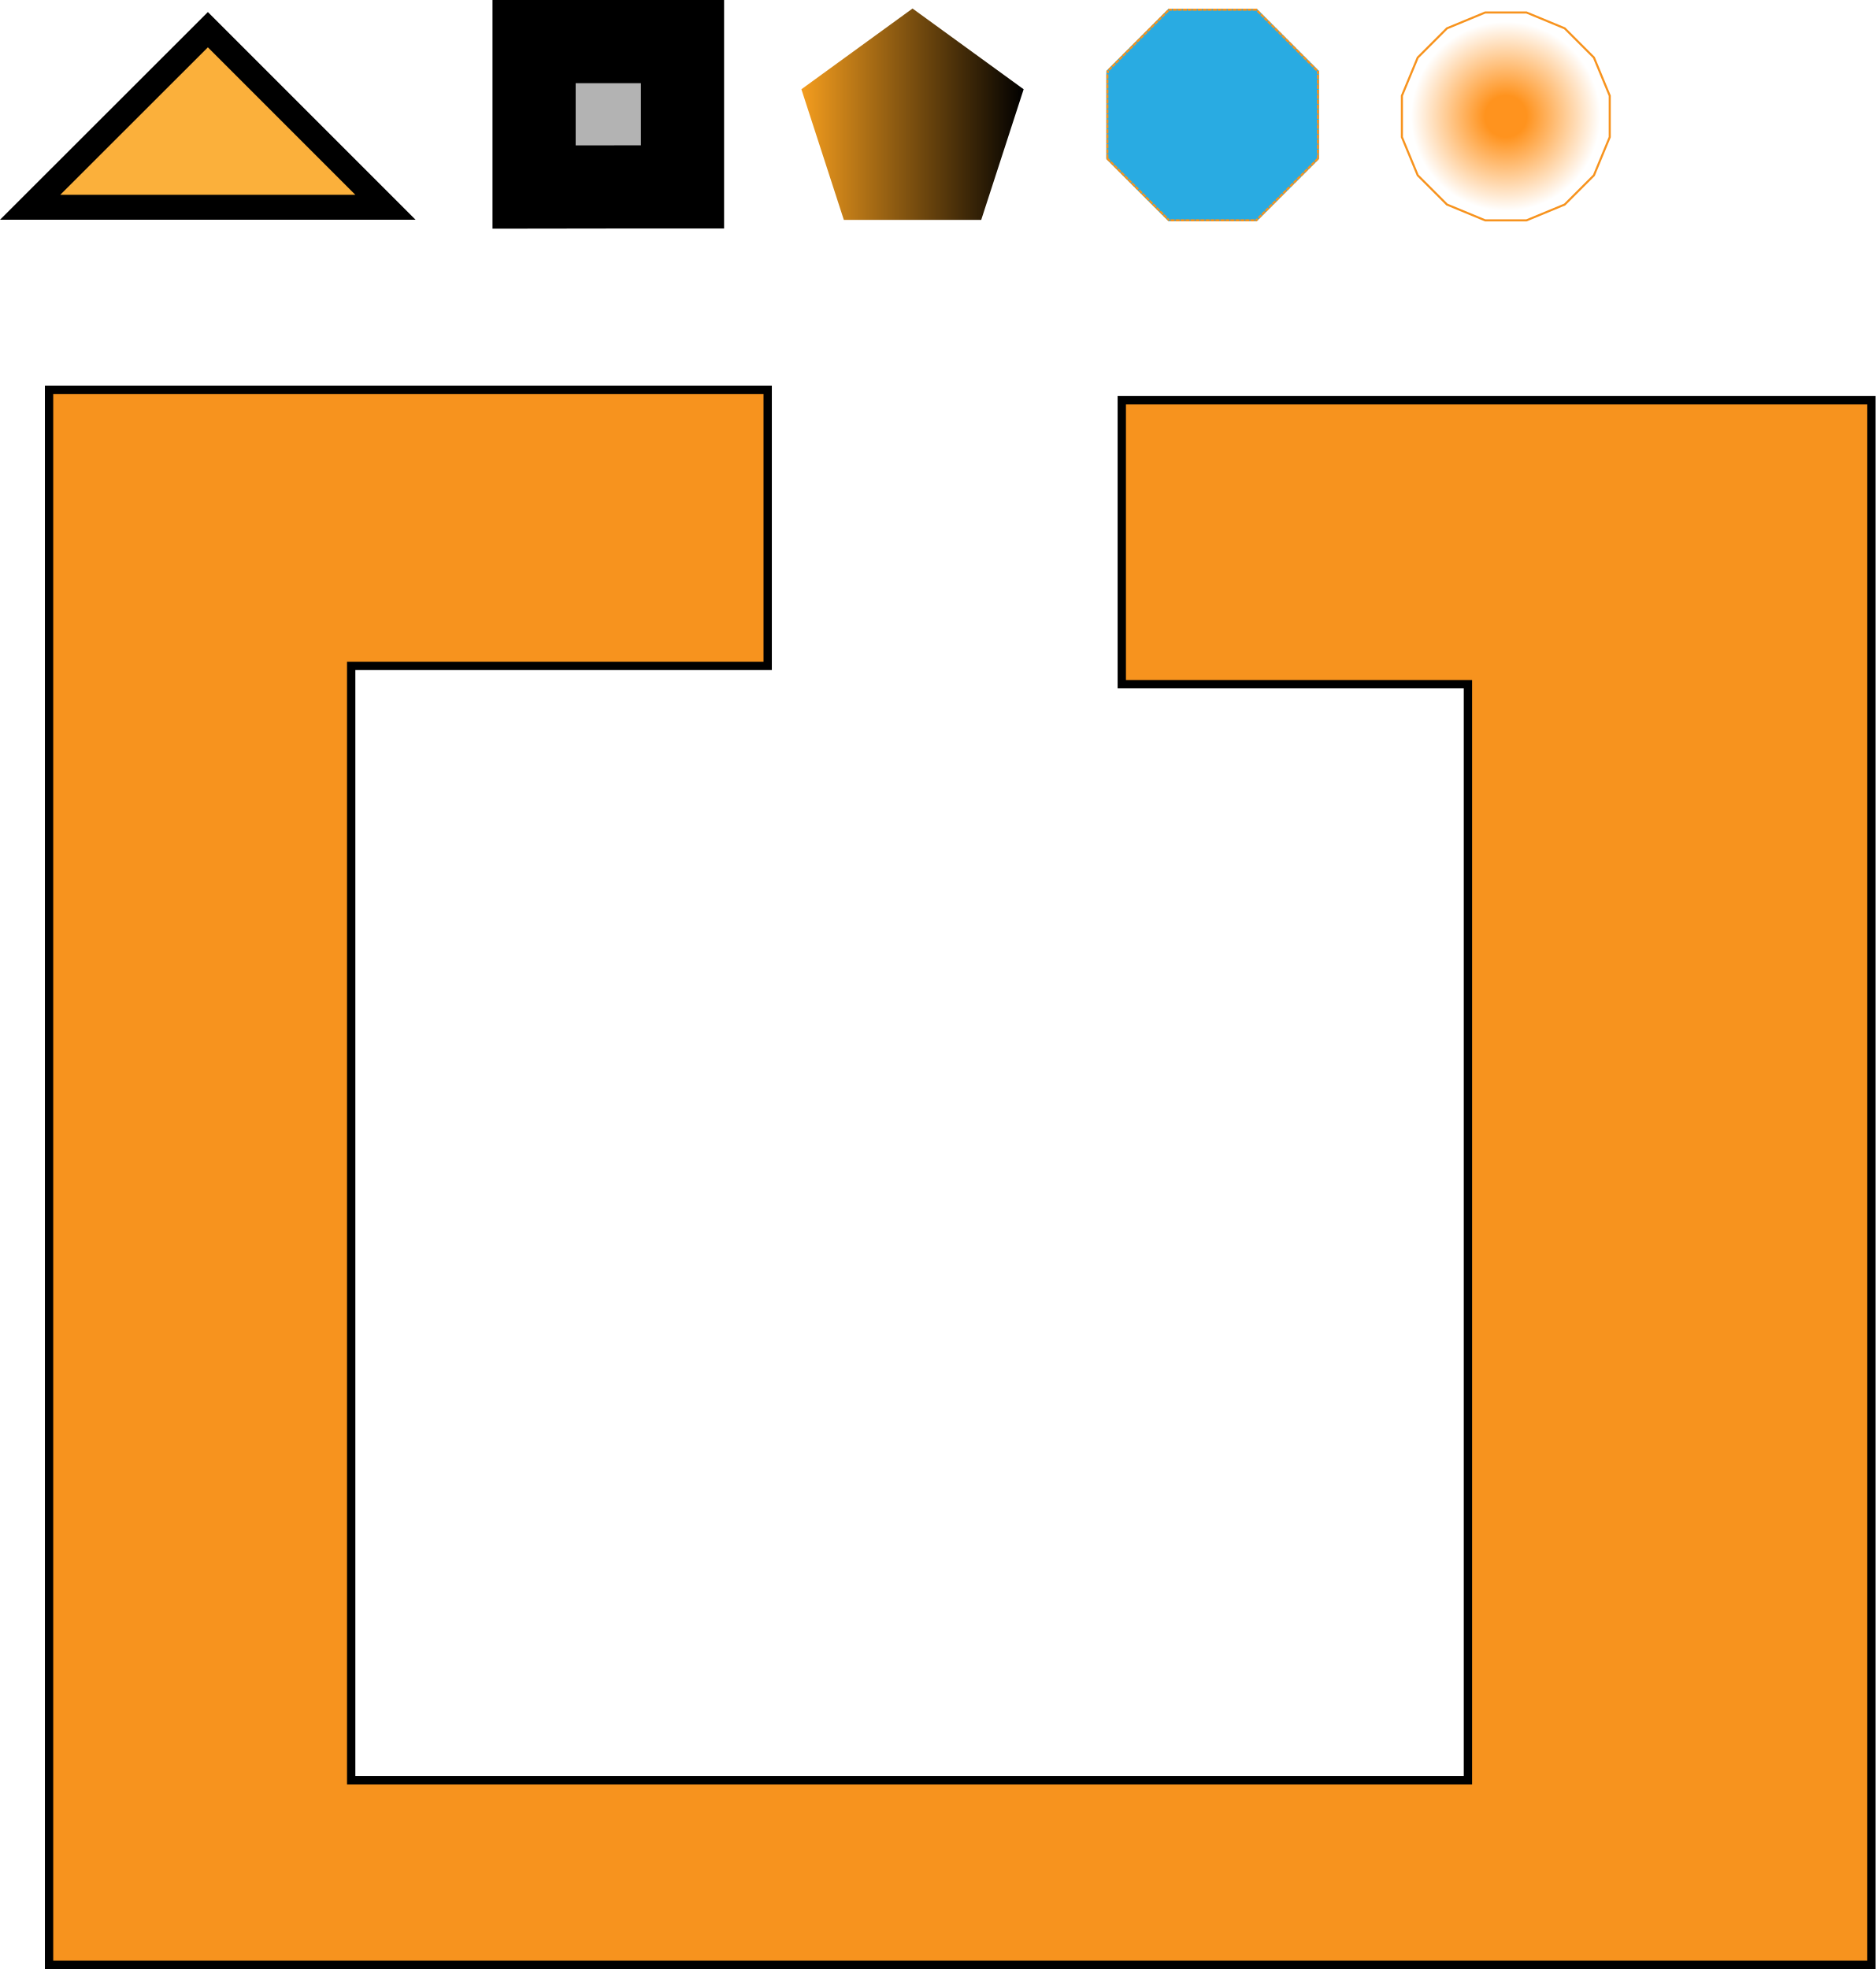
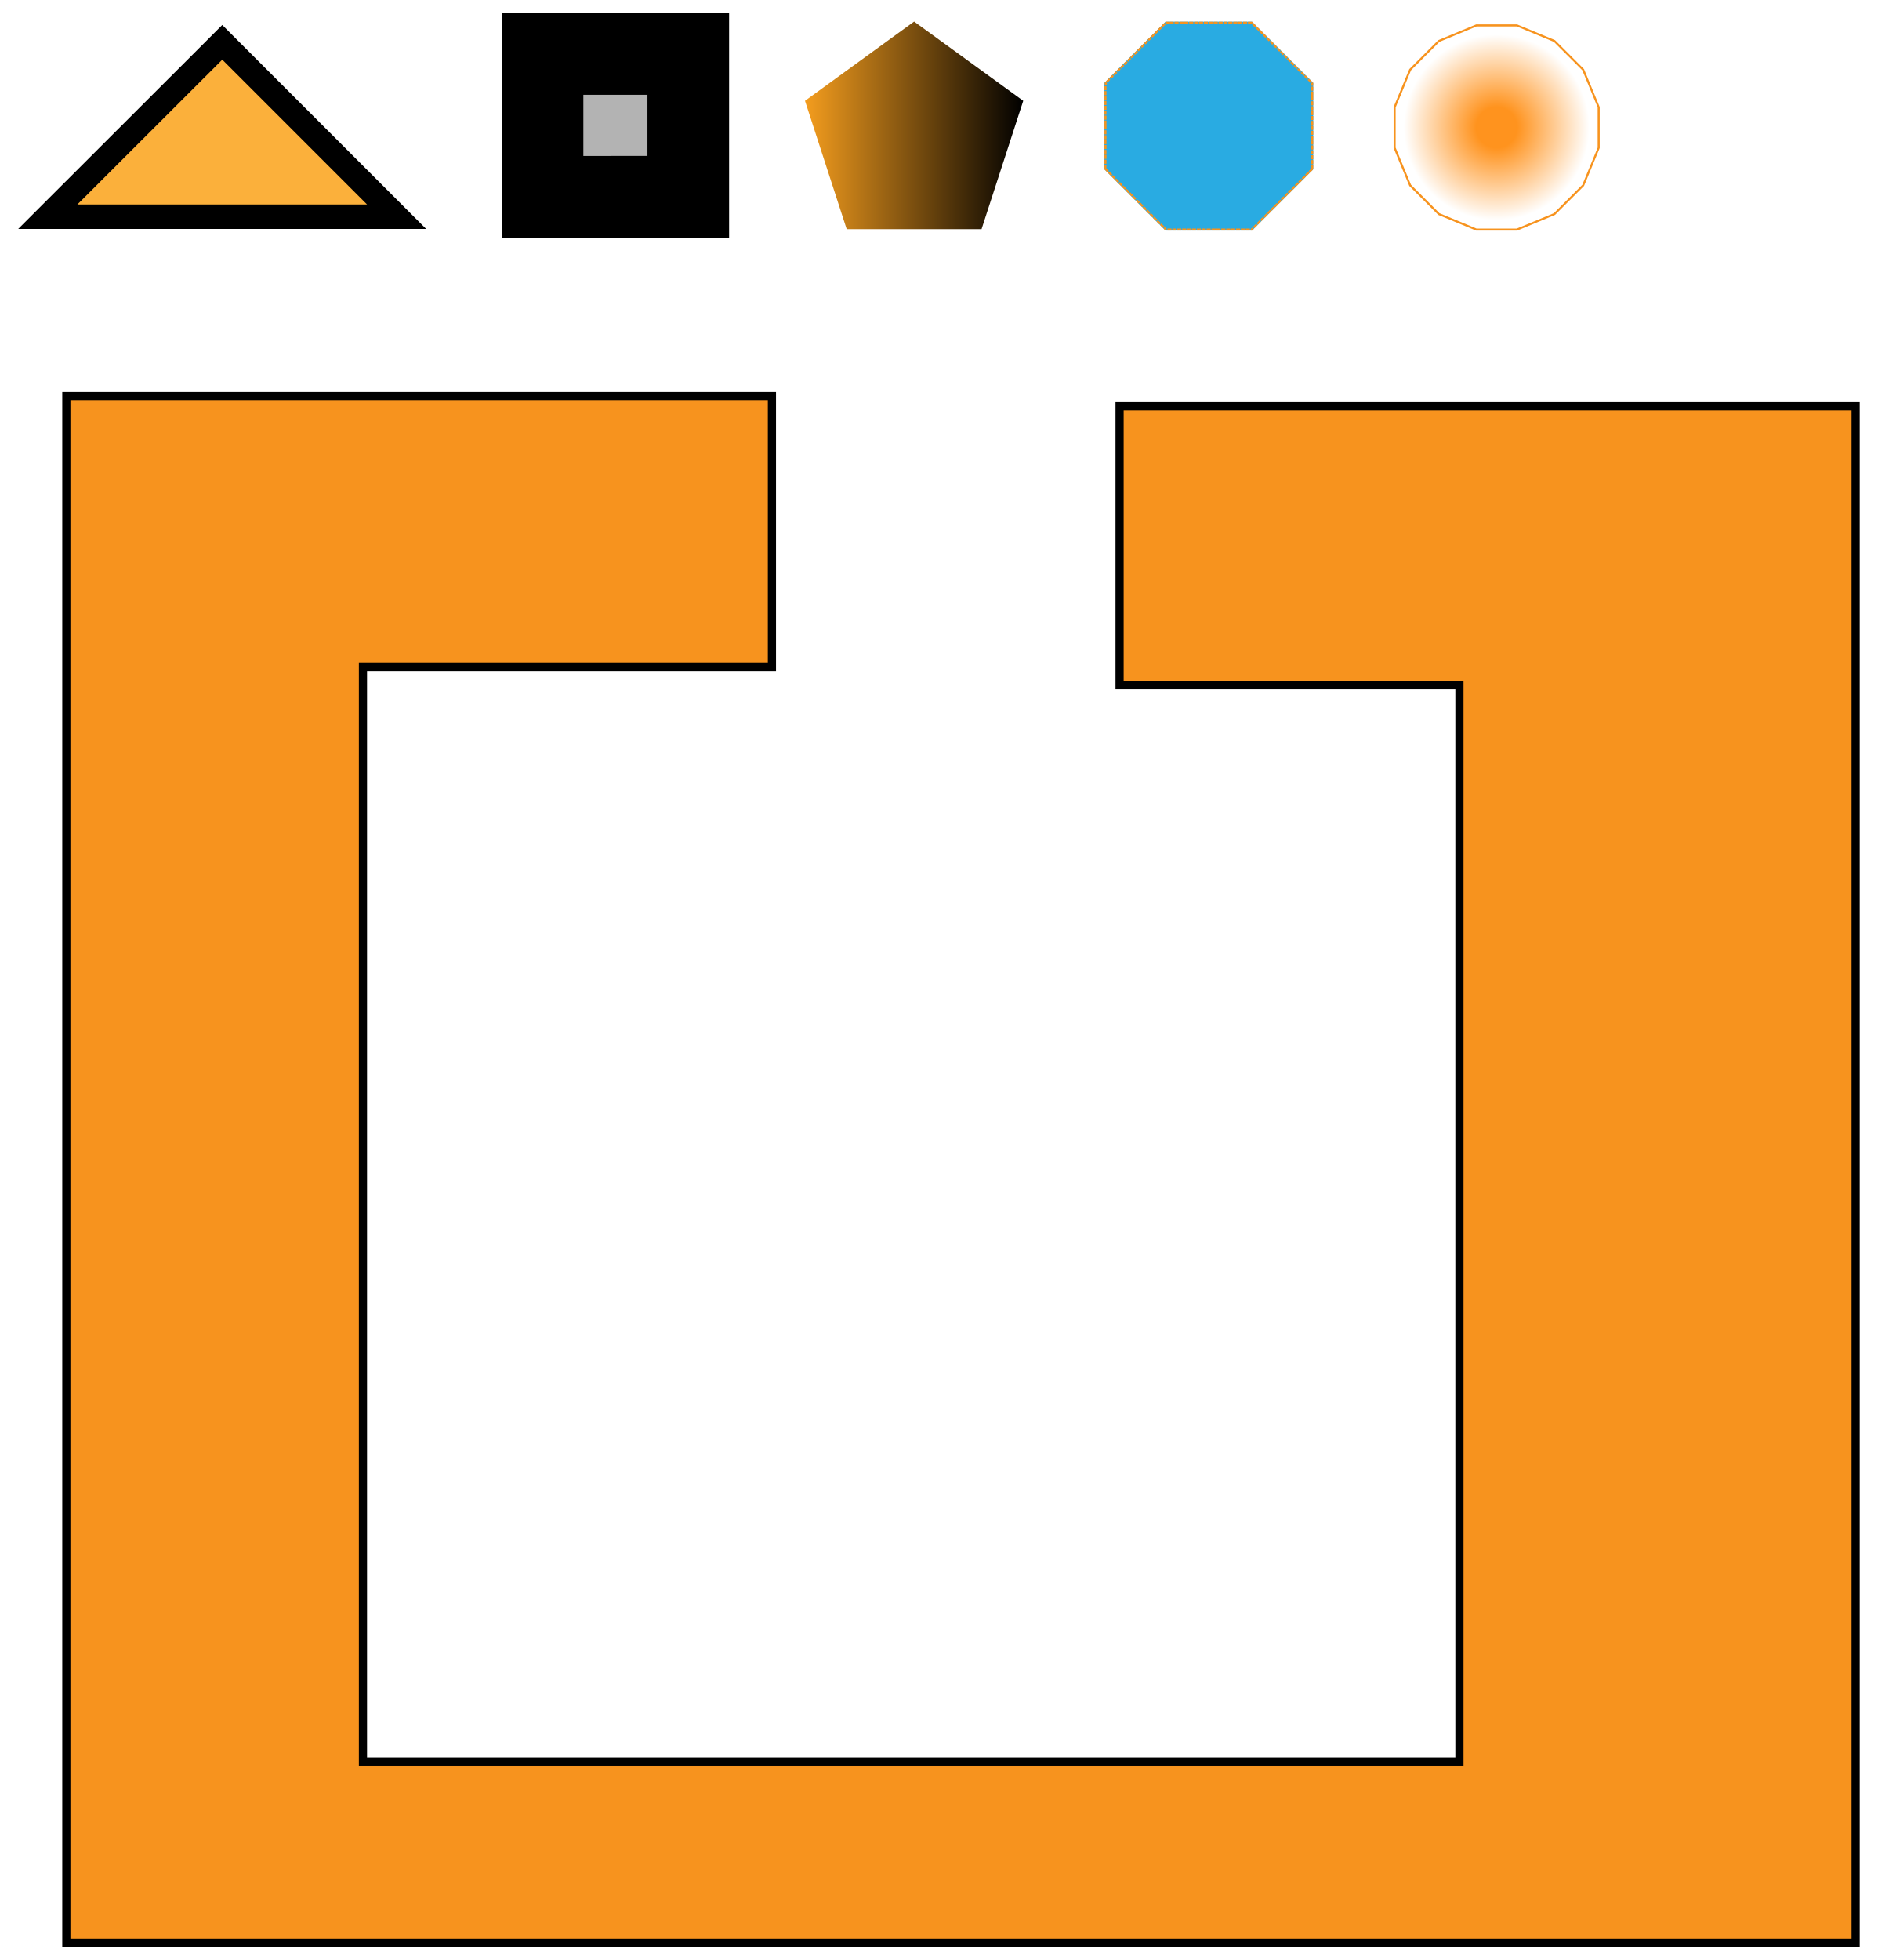
- <svg xmlns="http://www.w3.org/2000/svg" id="Layer_1" data-name="Layer 1" viewBox="0 0 4511 4735.5">
+ <svg xmlns="http://www.w3.org/2000/svg" id="Layer_1" data-name="Layer 1" viewBox="0 0 4600 4800">
  <defs>
    <style>.cls-1{fill:#fbb03b;}.cls-2{fill:url(#linear-gradient);}.cls-3{fill:#29abe2;}.cls-4,.cls-6{fill:#f7931e;}.cls-5{stroke:#f7931e;stroke-width:5px;fill:url(#radial-gradient);}.cls-5,.cls-6{stroke-miterlimit:10;}.cls-6{stroke:#000;stroke-width:20px;}.cls-7{fill:#b3b3b3;}</style>
-     <linearGradient id="linear-gradient" x1="1927.45" y1="274.69" x2="2462" y2="274.69" gradientUnits="userSpaceOnUse">
+     <linearGradient id="linear-gradient" x1="1971.9" y1="1009.95" x2="2506.5" y2="1009.95" gradientTransform="translate(0 -703)" gradientUnits="userSpaceOnUse">
      <stop offset="0" stop-color="#f49d1e" />
      <stop offset="1" />
    </linearGradient>
-     <radialGradient id="radial-gradient" cx="3621.67" cy="280.03" r="249.94" gradientUnits="userSpaceOnUse">
+     <radialGradient id="radial-gradient" cx="3666.15" cy="1015.25" r="249.95" gradientTransform="translate(0 -703)" gradientUnits="userSpaceOnUse">
      <stop offset="0.2" stop-color="#ff931e" />
      <stop offset="0.91" stop-color="#fff" />
    </radialGradient>
  </defs>
-   <polygon class="cls-1" points="72.48 498.5 499.99 71.42 927.07 498.5 72.48 498.5" />
-   <path d="M571.48,135.83,926.15,490.5H216.46l355-354.67m0-84.83L71.5,550.5H1071L571.5,51Z" transform="translate(-71.5 -22)" />
-   <polygon class="cls-2" points="2194.72 20.5 1927.45 214.69 2029.54 528.89 2359.91 528.89 2462 214.69 2194.72 20.5" />
-   <polygon class="cls-3" points="3022.52 20.81 2810.64 20.81 2660.82 170.63 2660.82 382.5 2810.64 532.32 3022.52 532.32 3172.34 382.5 3172.34 170.63 3022.52 20.81" />
-   <path class="cls-4" d="M3082,42.81h-10v5h10v-5Zm-12,0h-10v5h10v-5Zm-12,0h-10v5h10v-5Zm-12,0h-10v5h10v-5Zm-12,0h-10v5h10v-5Zm-12,0h-10v5h10v-5Zm-12,0h-10v5h10v-5Zm-12,0h-10v5h10v-5Zm-12,0h-10v5h10v-5Zm-12,0h-10v5h10v-5Zm-12,0h-10v5h10v-5Zm-12,0h-10v5h10v-5Zm-12,0h-10v5h10v-5Zm-12,0h-10v5h10v-5Zm-12,0h-10v5h10v-5Zm-12,0h-10v5h10v-5Zm-12,0h-7.88l-1.5,1.5,1.5,1.5v2h2l0,0,0,0H2890v-5Zm-10.8,2.91-7.07,7.07,3.54,3.54,7.07-7.07-3.54-3.54Zm-8.48,8.49-6.1,6.1h0l0,0h0l-.92.93,3.53,3.53,7.07-7.07-3.53-3.53Zm-8.49,8.48-7.07,7.07,3.54,3.54,7.07-7.07-3.54-3.54Zm-8.48,8.49-7.07,7.07,3.53,3.53,7.07-7.07-3.53-3.53Zm-8.49,8.48-7.07,7.07,3.54,3.54,7.07-7.07-3.54-3.54Zm-8.48,8.49-7.07,7.07,3.53,3.53,7.07-7.07-3.53-3.53Zm-8.49,8.48s-1.3,1.31-2.79,2.79h0l0,0-4.24,4.24,3.54,3.54,7.07-7.07-3.54-3.54Zm-8.48,8.49-7.07,7.07,3.53,3.53,7.07-7.07-3.53-3.53Zm-8.49,8.48-7.07,7.07,3.54,3.54,7.07-7.07-3.54-3.54Zm-8.48,8.49s-2.12,2.11-4,4h0l-.07.07-3,3,3.53,3.54,7.07-7.08-3.53-3.53Zm-8.49,8.48-7.07,7.08,3.54,3.53,7.07-7.07-3.54-3.54Zm-8.48,8.49-7.07,7.07,3.53,3.54,7.07-7.08-3.53-3.53Zm-8.49,8.48-7.07,7.08,3.54,3.53,7.07-7.07-3.54-3.54Zm-8.48,8.49-7.08,7.07,3.54,3.54,7.07-7.07-3.53-3.54Zm-8.49,8.49-7.07,7.07,3.53,3.53,7.08-7.07-3.54-3.53ZM2752,173l-7.08,7.07,3.54,3.54,7.07-7.07L2752,173Zm-8.49,8.49-6.55,6.54h0l-.51.52h0l3.53,3.53L2747,185l-3.54-3.53ZM2735,190h-.09l0,0h0l0,0h0v0h0l0,0h-.06l0,0h0l0,0h0l0,0h0v0h0l0,0h0l-.05,0h0l0,0h0l0,0h0l0,0h0l-.05.05h0l0,.05h0v0l0,0h0l0,0h0l-.18.18h0l-.12.11h0l-.06,0h0l0,0h0l0,0h0l0,.06h0l-.12.11h0l-.24.23h0l-.22.22h0l-.19.2h0a4.18,4.18,0,0,1-.3.3h0l-.11.12h0v6.24h5V194.7l1.19-1.19L2735,190Zm2.35,10.9h-5v10h5v-10Zm0,12h-5v10h5v-10Zm0,12h-5v10h5v-10Zm0,12h-5v10h5v-10Zm0,12h-5v10h5v-10Zm0,12h-5v10h5v-10Zm0,12h-5v10h5v-10Zm0,12h-5v10h5v-10Zm0,12h-5v10h5v-10Zm0,12h-5v10h5v-10Zm0,12h-5v10h5v-10Zm0,12h-5v10h5v-10Zm0,12h-5v10h5v-10Zm0,12h-5v10h5v-10Zm0,12h-5v10h5v-10Zm0,12h-5v10h5v-10Zm0,12h-5v10h2.15l-1.89,1.89,7.07,7.07,3.54-3.53-5.87-5.87v-9.56Zm7.28,16.84-3.54,3.54,7.08,7.07,3.53-3.54-7.07-7.07Zm8.48,8.49-3.53,3.53,1.92,1.93h0l5.12,5.13,3.54-3.54-7.08-7.07Zm8.49,8.48-3.54,3.54,4.08,4.08,0,0h0l.08.07h0l2.88,2.87,3.53-3.53-7.07-7.08Zm8.49,8.49-3.54,3.53,7.07,7.08,3.54-3.54-7.07-7.07Zm8.48,8.48-3.53,3.54,7.07,7.07,3.53-3.53-7.07-7.08Zm8.49,8.49-3.54,3.54,7.07,7.07,3.54-3.54-7.07-7.07Zm8.48,8.49-3.53,3.53,6.36,6.37h0l0,0h0l.67.67,3.53-3.53-7.07-7.07Zm8.49,8.48-3.54,3.54,4.62,4.62h0l.1.09h0l.2.21h0l.06.07h0l0,0h0v0h0l.07.07h0l0,0h0l0,0h0l0,0h0l0,0h0l0,.05h0l0,0h0l.07.06h0l.11.12h0l.06.06h0l.06.06h0l.06.06h0l0,0h0l0,0v0h0l0,0h0l.06.05h0l.33.33h0l.35.35h0l.3.31,3.54-3.54-7.07-7.07Zm8.48,8.49-3.53,3.53,7.07,7.07,3.53-3.53-7.07-7.07Zm8.49,8.48-3.54,3.54,5.45,5.45,1.62,1.62,3.54-3.54-7.07-7.07Zm8.48,8.49-3.53,3.53,7.07,7.07,3.53-3.53-7.07-7.07Zm8.49,8.48-3.54,3.54,2.88,2.87h0l.08.08h0l0,0h0l4,4.06,3.54-3.54-7.07-7.07Zm8.48,8.49-3.53,3.53,7.07,7.07,3.53-3.53-7.07-7.07Zm8.49,8.48-3.54,3.54,7.07,7.07,3.54-3.54-7.07-7.07Zm8.48,8.49-3.53,3.53,7.07,7.07,3.53-3.53-7.07-7.07Zm8.49,8.48-3.54,3.54,7.07,7.07,3.54-3.54-7.07-7.07Zm8.48,8.49-3.53,3.53,3.31,3.31h0l0,0h0l.36.37h0l0,0h0l.09.09h0l0,0h0l0,0h0v0h0l0,0h0l0,0,.06.06,0,0h0l.05.05h0l0,0h0l0,0h0l0,0h0l0,0h0l0,0,0,0h0v0h0l0,0h0l0,0h0l0,0h0l0,0h0v0h0l0,0h0l.16.15h0l.14.14h0l.12.12h0l.17.16h0l.06.06h2.49v-2.49l1-1h0l-1-1v-.42h-.42l-3.85-3.84Zm16.27,3.84h-10v5h10v-5Zm12,0h-10v5h10v-5Zm12,0h-10v5h10v-5Zm12,0h-10v5h10v-5Zm12,0h-10v5h10v-5Zm12,0h-10v5h10v-5Zm12,0h-10v5h10v-5Zm12,0h-10v5h10v-5Zm12,0h-10v5h10v-5Zm12,0h-10v5h10v-5Zm12,0h-10v5h10v-5Zm12,0h-10v5h10v-5Zm12,0h-10v5h10v-5Zm12,0h-10v5h10v-5Zm12,0h-10v5h10v-5Zm12,0h-10v5h10v-5Zm12,0h-10v5h10v-5Zm6.53-3.21-3.21,3.21h-1.32v1.32l-.15.15.15.15h0l-.15-.15.15.15v3.38H3094l.2-.2h0l.23-.23h0l.22-.22h0l0,0h0l.08-.08h0l.09-.08h0l.09-.09h0l0,0h0l0,0h0v0l.08-.08h0l0,0h0l0-.05h0l.09-.09h0l0,0h0l0,0,.08-.08h0l0,0h0l0,0h0l0,0h0l0,0h0l.05,0h0l0,0h0l0,0,0,0h0l.18-.17h0l2.68-2.68-3.53-3.54Zm8.48-8.48-7.07,7.07,3.54,3.53,7.07-7.07-3.54-3.53Zm8.49-8.49-7.07,7.07,3.53,3.54,1.34-1.34h0l0,0h0l5.67-5.67-3.53-3.54Zm8.48-8.48-7.07,7.07,3.54,3.53,4.51-4.51h0l.07-.07h0l0,0,2.44-2.44-3.54-3.53Zm8.49-8.49-7.07,7.07,3.53,3.54,7.07-7.07-3.53-3.54Zm8.48-8.48-7.07,7.07,3.54,3.53,7.07-7.07-3.54-3.53Zm8.49-8.49-7.07,7.07,3.53,3.54,7.07-7.07-3.53-3.54Zm8.48-8.48-7.07,7.07,3.54,3.53,5.75-5.74h0v0l.06-.05h0l1.23-1.23-3.54-3.53Zm8.49-8.49L3156,485.3l3.53,3.54,7.07-7.07-3.53-3.54Zm8.48-8.48-7.07,7.07,3.54,3.53,1.1-1.1h0l.53-.53h0l.29-.29h0l0,0h0l0,0h0l.07-.06v0l.06-.06h0l0,0h0l.09-.09h0v0l0,0h0l0,0,0,0,0,0h0l0,0h0l0,0,.07-.07h0l0,0h0l0,0,0,0,0,0h0l.4-.4h0l4-4-3.54-3.53Zm8.49-8.49-7.07,7.07,3.53,3.54,5.9-5.9h0l1.15-1.16-3.53-3.54Zm8.48-8.48-7.07,7.07,3.54,3.53,7.07-7.07-3.54-3.53Zm8.49-8.49-7.07,7.07,3.53,3.54,2.35-2.35h0l0,0h0l0,0h0l0,0,4.66-4.65-3.54-3.54Zm8.49-8.49-7.08,7.08,3.54,3.53,7.07-7.07-3.53-3.54Zm8.48-8.48-7.07,7.07,3.53,3.54,7.08-7.07-3.54-3.54Zm8.49-8.49-7.08,7.08,3.54,3.53,7.07-7.07-3.53-3.54Zm8.48-8.48-7.07,7.07,3.54,3.54,7.07-7.08-3.54-3.53Zm12.92-16.58h-5v8.66l-6.5,6.5,3.53,3.54,7.07-7.07-1.63-1.63h2.53v-10Zm0-12h-5v10h5v-10Zm0-12h-5v10h5v-10Zm0-12h-5v10h5v-10Zm0-12h-5v10h5v-10Zm0-12h-5v10h5v-10Zm0-12h-5v10h5v-10Zm0-12h-5v10h5v-10Zm0-12h-5v10h5v-10Zm0-12h-5v10h5v-10Zm0-12h-5v10h5v-10Zm0-12h-5v10h5v-10Zm0-12h-5v10h5v-10Zm0-12h-5v10h5v-10Zm0-12h-5v10h5v-10Zm0-12h-5v10h5v-10Zm0-12h-5v10h5v-10Zm-2-11.16-2,2h-1v1l-.56.55.56.56v5.07h5v-7.14h0l0,0h0l-.06-.06h0l-.1-.1h0l-.13-.13h0l-.15-.15h0l-.17-.17h0l0-.05h0l0,0h0l-.09-.09h0l-.09-.09h0l0,0h0l0,0h0l0,0h0l0,0h0l-.05,0h0l-.09-.09h0l0,0h0l0,0h0l0,0h0l0,0h0l0,0h0l0,0h0l0,0h0l0,0h0l0,0h0l0,0h-.1l0,0h0l0,0h0l0,0h0l0,0H3242l0,0h-.07v0h0Zm-8.49-8.49-3.53,3.54,7.07,7.07,3.53-3.54h0l0,0h0v0h0l-.09-.08h0l-.24-.24h0l-.08-.08h0l0,0h0l-.06,0h0l0,0h0l-.09-.1h0l-.22-.22h0l-6.11-6.11Zm-8.48-8.48-3.54,3.53,7.07,7.07,3.54-3.53-7.07-7.07Zm-8.49-8.49-3.53,3.54,7.07,7.07,3.53-3.54-5.9-5.9h0l0,0-1.15-1.14Zm-8.48-8.48-3.54,3.53,7.07,7.07,3.54-3.53-7.07-7.07Zm-8.49-8.49-3.53,3.54,7.07,7.07,3.53-3.54-1.68-1.68,0,0h0l-5.36-5.36Zm-8.48-8.48-3.54,3.53,7.07,7.07,3.54-3.53-4.76-4.76h0l0,0h0v0l-2.26-2.25Zm-8.49-8.49-3.54,3.54,7.08,7.07,3.53-3.54-7.07-7.07Zm-8.49-8.49-3.53,3.54,7.07,7.07,3.54-3.53-3-3-4.11-4.11Zm-8.48-8.48-3.54,3.53,7.08,7.08,3.53-3.54-7.07-7.07Zm-8.49-8.49-3.53,3.54,7.07,7.07,3.54-3.54-7.08-7.07Zm-8.48-8.48-3.54,3.53,7.07,7.08,3.54-3.54-7.07-7.07ZM3140,88.78l-3.53,3.54,7.07,7.07,3.53-3.54L3140,88.78Zm-8.48-8.48L3128,83.83,3135,90.9l3.54-3.53-7.07-7.07ZM3123,71.81l-3.53,3.54,7.07,7.07,3.53-3.54L3123,71.81Zm-8.48-8.48L3111,66.86l7.07,7.07,3.54-3.53-7.07-7.07Zm-8.49-8.49-3.53,3.54,7.07,7.07,3.53-3.54-6.32-6.32,0,0h0l0,0h0l-.05,0h0l-.65-.65Zm-8.48-8.48L3094,49.89,3101.1,57l3.54-3.53-7.07-7.07ZM3094,42.81h-10v5H3092l.67.67.67-.67h.73v-.73l2.13-2.14L3094,42.81Z" transform="translate(-71.5 -22)" />
-   <polygon class="cls-5" points="3671.38 30.09 3571.95 30.09 3480.09 68.14 3409.78 138.45 3371.73 230.31 3371.73 329.75 3409.78 421.61 3480.09 491.92 3571.95 529.97 3671.38 529.97 3763.24 491.92 3833.55 421.61 3871.61 329.75 3871.61 230.31 3833.55 138.45 3763.24 68.14 3671.38 30.09" />
-   <polygon class="cls-6" points="118 937.5 1846.37 937.5 1846.37 1601.5 844.63 1601.5 844.63 4281.5 3530.54 4281.5 3530.54 1645.5 2698 1645.5 2698 962.5 4501 962.5 4501 4725.5 118 4725.5 118 937.5" />
-   <polygon class="cls-7" points="1284.5 100 1641.5 100 1641.5 449.57 1505.28 449.57 1284.5 449.87 1284.5 100" />
-   <path d="M1613,222V371.57h-36.36l-120.64.16V222h157M1813,22H1256V572l320.91-.43H1813V22Z" transform="translate(-71.5 -22)" />
+   <polygon class="cls-1" points="117 530.8 544.5 103.7 971.6 530.8 117 530.8" />
+   <path d="M544.5,146.1,899.2,500.8H189.5l355-354.7m0-84.9L44.5,560.7H1044L544.5,61.2Z" />
+   <polygon class="cls-2" points="2239.2 52.8 1971.9 246.9 2074 561.1 2404.4 561.1 2506.5 246.9 2239.2 52.8" />
+   <polygon class="cls-3" points="3067 53.1 2855.1 53.1 2705.3 202.9 2705.3 414.8 2855.1 564.6 3067 564.6 3216.8 414.8 3216.8 202.9 3067 53.1" />
+   <path class="cls-4" d="M3055,53.1h-10v5h10Zm-12,0h-10v5h10Zm-12,0h-10v5h10Zm-12,0h-10v5h10Zm-12,0h-10v5h10Zm-12,0h-10v5h10Zm-12,0h-10v5h10Zm-12,0h-10v5h10Zm-12,0h-10v5h10Zm-12,0h-10v5h10Zm-12,0h-10v5h10Zm-12,0h-10v5h10Zm-12,0h-10v5h10Zm-12,0h-10v5h10Zm-12,0h-10v5h10Zm-12,0h-10v5h10Zm-12,0h-7.9l-1.5,1.5,1.5,1.5v2h7.9ZM2852.2,56l-7.1,7.1,3.5,3.5,7.1-7.1Zm-8.5,8.5-6.1,6.1h0l-.9.9,3.5,3.5,7.1-7.1-3.6-3.4Zm-8.5,8.4-7.1,7.1,3.5,3.5,7.1-7.1Zm-8.4,8.5-7.1,7.1,3.5,3.5,7.1-7.1Zm-8.5,8.5-7.1,7.1,3.5,3.5,7.1-7.1Zm-8.5,8.5-7.1,7.1,3.5,3.5,7.1-7.1Zm-8.5,8.5-2.8,2.8h0l-4.2,4.2,3.5,3.5,7.1-7.1-3.6-3.4Zm-8.5,8.5-7.1,7.1,3.5,3.5,7.1-7.1Zm-8.5,8.5-7.1,7.1,3.5,3.5,7.1-7.1Zm-8.5,8.4-4,4h0l-.1.1-3,3,3.5,3.5,7.1-7.1Zm-8.4,8.5-7.1,7.1,3.5,3.5,7.1-7.1Zm-8.5,8.5-7.1,7.1,3.5,3.5,7.1-7.1Zm-8.5,8.5-7.1,7.1,3.5,3.5,7.1-7.1Zm-8.5,8.5-7.1,7.1,3.5,3.5,7.1-7.1Zm-8.5,8.5-7.1,7.1,3.5,3.5,7.1-7.1Zm-8.4,8.4-7.1,7.1,3.5,3.5,7.1-7.1Zm-8.5,8.5-6.6,6.5h0l-.5.5h0l3.5,3.5,7-7.1-3.4-3.4Zm-8.5,8.5h-.3l-.1.1h0v.1h0l-.2.2h0l-.1.1h-.1v.1h0l-.1.1h0l-.2.2h0l-.2.2h0l-.2.2h0l-.3.3h0l-.1.1h0v6.2h5v-3.2l1.2-1.2Zm2.4,10.9h-5v10h5Zm0,12h-5v10h5Zm0,12h-5v10h5Zm0,12h-5v10h5Zm0,12h-5v10h5Zm0,12h-5v10h5Zm0,12h-5v10h5Zm0,12h-5v10h5Zm0,12h-5v10h5Zm0,12h-5v10h5Zm0,12h-5v10h5Zm0,12h-5v10h5Zm0,12h-5v10h5Zm0,12h-5v10h5Zm0,12h-5v10h5Zm0,12h-5v10h5Zm0,12h-5v10h2.1l-1.9,1.9,7.1,7.1,3.5-3.5-5.9-5.9v-9.6Zm7.2,16.9-3.5,3.5,7.1,7.1,3.5-3.5Zm8.5,8.5-3.5,3.5,1.9,1.9h0l5.1,5.1,3.5-3.5-7-7Zm8.5,8.5-3.5,3.5,4.1,4.1h0l.1.1h0l2.9,2.9,3.5-3.5-7.1-7.1Zm8.5,8.4-3.5,3.5,7.1,7.1,3.5-3.5-7.1-7.1Zm8.5,8.5-3.5,3.5,7.1,7.1,3.5-3.5-7.1-7.1Zm8.5,8.5-3.5,3.5,7.1,7.1,3.5-3.5Zm8.4,8.5-3.5,3.5,6.4,6.4h0l.7.7,3.5-3.5-7.1-7.1Zm8.5,8.5-3.5,3.5,4.6,4.6h0l.1.1h0l.2.2h0l.1.1h0l.1.1h0l.1.1h0l.1.1h0l.1.1h0l.1.1h0l.1.1h.1l.3.3h0l.4.4h0l.3.3,3.5-3.5-7.1-7.1Zm8.5,8.5-3.5,3.5,7.1,7.1,3.5-3.5Zm8.5,8.5-3.5,3.5,5.4,5.5,1.6,1.6,3.5-3.5Zm8.5,8.4-3.5,3.5,7.1,7.1,3.5-3.5Zm8.5,8.5-3.5,3.5,2.9,2.9h0l.1.1h0l4,4.1,3.5-3.5-7.1-7.1Zm8.4,8.5-3.5,3.5,7.1,7.1,3.5-3.5-7.1-7.1Zm8.5,8.5-3.5,3.5,7.1,7.1,3.5-3.5Zm8.5,8.5-3.5,3.5,7.1,7.1,3.5-3.5Zm8.5,8.5-3.5,3.5,7.1,7.1,3.5-3.5Zm8.5,8.5-3.5,3.5,3.3,3.3h0l.4.4h0l.1.1h0l.1.1h.1l.2.2h0l.1.1h0l.1.1h0l.2.2h0l.1.1h2.5v-2.5l1-1h0l-1-1V559h-.4l-3.9-3.8Zm16.3,3.8h-10v5h10Zm12,0h-10v5h10Zm12,0h-10v5h10Zm12,0h-10v5h10Zm12,0h-10v5h10Zm12,0h-10v5h10Zm12,0h-10v5h10Zm12,0h-10v5h10Zm12,0h-10v5h10Zm12,0h-10v5h10Zm12,0h-10v5h10Zm12,0h-10v5h10Zm12,0h-10v5h10Zm12,0h-10v5h10Zm12,0h-10v5h10Zm12,0h-10v5h10Zm12,0h-10v5h10Zm6.5-3.2-3.2,3.2h-1.3v1.3l-.1.2.1.2h0l-.1-.2.1.2v3.4h3.3l.2-.2h0l.2-.2h0l.2-.2h0l.1-.1h0l.1-.1h0l.1-.1h0l.1-.1h0l.1-.1h0l.1-.1h.1l.2-.2h0l2.7-2.7-3.5-3.5Zm8.5-8.5-7.1,7.1,3.5,3.5,7.1-7.1Zm8.5-8.5-7.1,7.1,3.5,3.5,1.3-1.3h0l5.7-5.7-3.4-3.6Zm8.4-8.5-7.1,7.1,3.5,3.5,4.5-4.5h0l.1-.1h0l2.4-2.4-3.4-3.6Zm8.5-8.4-7.1,7.1,3.5,3.5,7.1-7.1Zm8.5-8.5-7.1,7.1,3.5,3.5,7.1-7.1Zm8.5-8.5-7.1,7.1,3.5,3.5,7.1-7.1Zm8.5-8.5-7.1,7.1,3.5,3.5,5.8-5.7h.1l1.2-1.2-3.5-3.7Zm8.5-8.5-7.1,7,3.5,3.5,7.1-7.1-3.5-3.4Zm8.4-8.5-7.1,7.1,3.5,3.5,1.1-1.1h0l.5-.5h0l.3-.3h0l.1-.1h0l.1-.1h0l.1-.1h0l.1-.1h0l.4-.4h0l4-4-3.5-3.5Zm8.5-8.5-7.1,7.1,3.5,3.5,5.9-5.9h0l1.1-1.2-3.4-3.5Zm8.5-8.4-7.1,7.1,3.5,3.5,7.1-7.1Zm8.5-8.5-7.1,7.1,3.5,3.5,2.4-2.4h0l4.7-4.6-3.5-3.6Zm8.5-8.5-7.1,7.1,3.5,3.5,7.1-7.1-3.5-3.5Zm8.5-8.5-7.1,7.1,3.5,3.5,7.1-7.1Zm8.5-8.5-7.1,7.1,3.5,3.5,7.1-7.1-3.5-3.5Zm8.4-8.5-7.1,7.1,3.5,3.5,7.1-7.1-3.5-3.5Zm13-16.5h-5v8.7l-6.5,6.5,3.5,3.5,7.1-7.1-1.6-1.6h2.5v-10Zm0-12h-5v10h5Zm0-12h-5v10h5Zm0-12h-5v10h5Zm0-12h-5v10h5Zm0-12h-5v10h5Zm0-12h-5v10h5Zm0-12h-5v10h5Zm0-12h-5v10h5Zm0-12h-5v10h5Zm0-12h-5v10h5Zm0-12h-5v10h5Zm0-12h-5v10h5Zm0-12h-5v10h5Zm0-12h-5v10h5Zm0-12h-5v10h5Zm0-12h-5v10h5Zm-2-11.2-2,2h-1v1l-.6.6.6.6v5.1h5v-7.1h0l-.1-.1h0l-.1-.1h0l-.1-.1h0l-.1-.1h0l-.2-.2h0v-.1h0l-.1-.1h0l-.1-.1h-.1l-.1-.1h-1Zm-8.5-8.5-3.5,3.5,7.1,7.1,3.5-3.5h0l-.1-.1h0l-.2-.2h0l-.1-.1h-.1l-.1-.1h0l-.2-.2h0l-6.1-6.1Zm-8.5-8.5-3.5,3.5,7.1,7.1,3.5-3.5Zm-8.5-8.5-3.5,3.5,7.1,7.1,3.5-3.5-5.9-5.9h0l-1.2-1.2Zm-8.5-8.4-3.5,3.5,7.1,7.1,3.5-3.5Zm-8.5-8.5-3.5,3.5,7.1,7.1,3.5-3.5-1.7-1.7h0l-5.4-5.4ZM3164,150l-3.5,3.5,7.1,7.1,3.5-3.5-4.8-4.8h0L3164,150Zm-8.5-8.5L3152,145l7.1,7.1,3.5-3.5ZM3147,133l-3.5,3.5,7.1,7.1,3.5-3.5-3-3L3147,133Zm-8.5-8.5L3135,128l7.1,7.1,3.5-3.5ZM3130,116l-3.5,3.5,7.1,7.1,3.5-3.5Zm-8.5-8.4-3.5,3.5,7.1,7.1,3.5-3.5ZM3113,99l-3.5,3.5,7.1,7.1,3.5-3.5Zm-8.5-8.4-3.5,3.5,7,7.1,3.5-3.5-7-7.1Zm-8.5-8.5-3.5,3.5,7.1,7.1,3.5-3.5Zm-8.5-8.5-3.5,3.5,7.1,7.1,3.5-3.5-7.1-7.1Zm-8.5-8.5-3.5,3.5,7.1,7.1,3.5-3.5-6.3-6.3h-.1l-.7-.8Zm-8.4-8.5-3.6,3.5,7.1,7.1,3.5-3.5-7-7.1Zm-3.6-3.5h-10v5h8l.7.7.7-.7h.7v-.7l2.1-2.1Z" />
+   <polygon class="cls-5" points="3715.9 62.3 3616.4 62.3 3524.6 100.4 3454.3 170.7 3416.2 262.6 3416.2 362 3454.3 453.9 3524.6 524.2 3616.4 562.2 3715.9 562.2 3807.7 524.2 3878.1 453.9 3916.1 362 3916.1 262.6 3878.1 170.7 3807.7 100.4 3715.9 62.3" />
+   <polygon class="cls-6" points="162.5 969.8 1890.9 969.8 1890.9 1633.8 889.1 1633.8 889.1 4313.8 3575 4313.8 3575 1677.8 2742.5 1677.8 2742.5 994.8 4545.5 994.8 4545.5 4757.8 162.5 4757.8 162.5 969.8" />
+   <polygon class="cls-7" points="1329 132.2 1686 132.2 1686 481.8 1549.8 481.8 1329 482.1 1329 132.2" />
+   <path d="M1586,232.2V381.8h-36.4L1429,382V232.2h157m200-200H1229v550l320.9-.4H1786Z" />
</svg>
